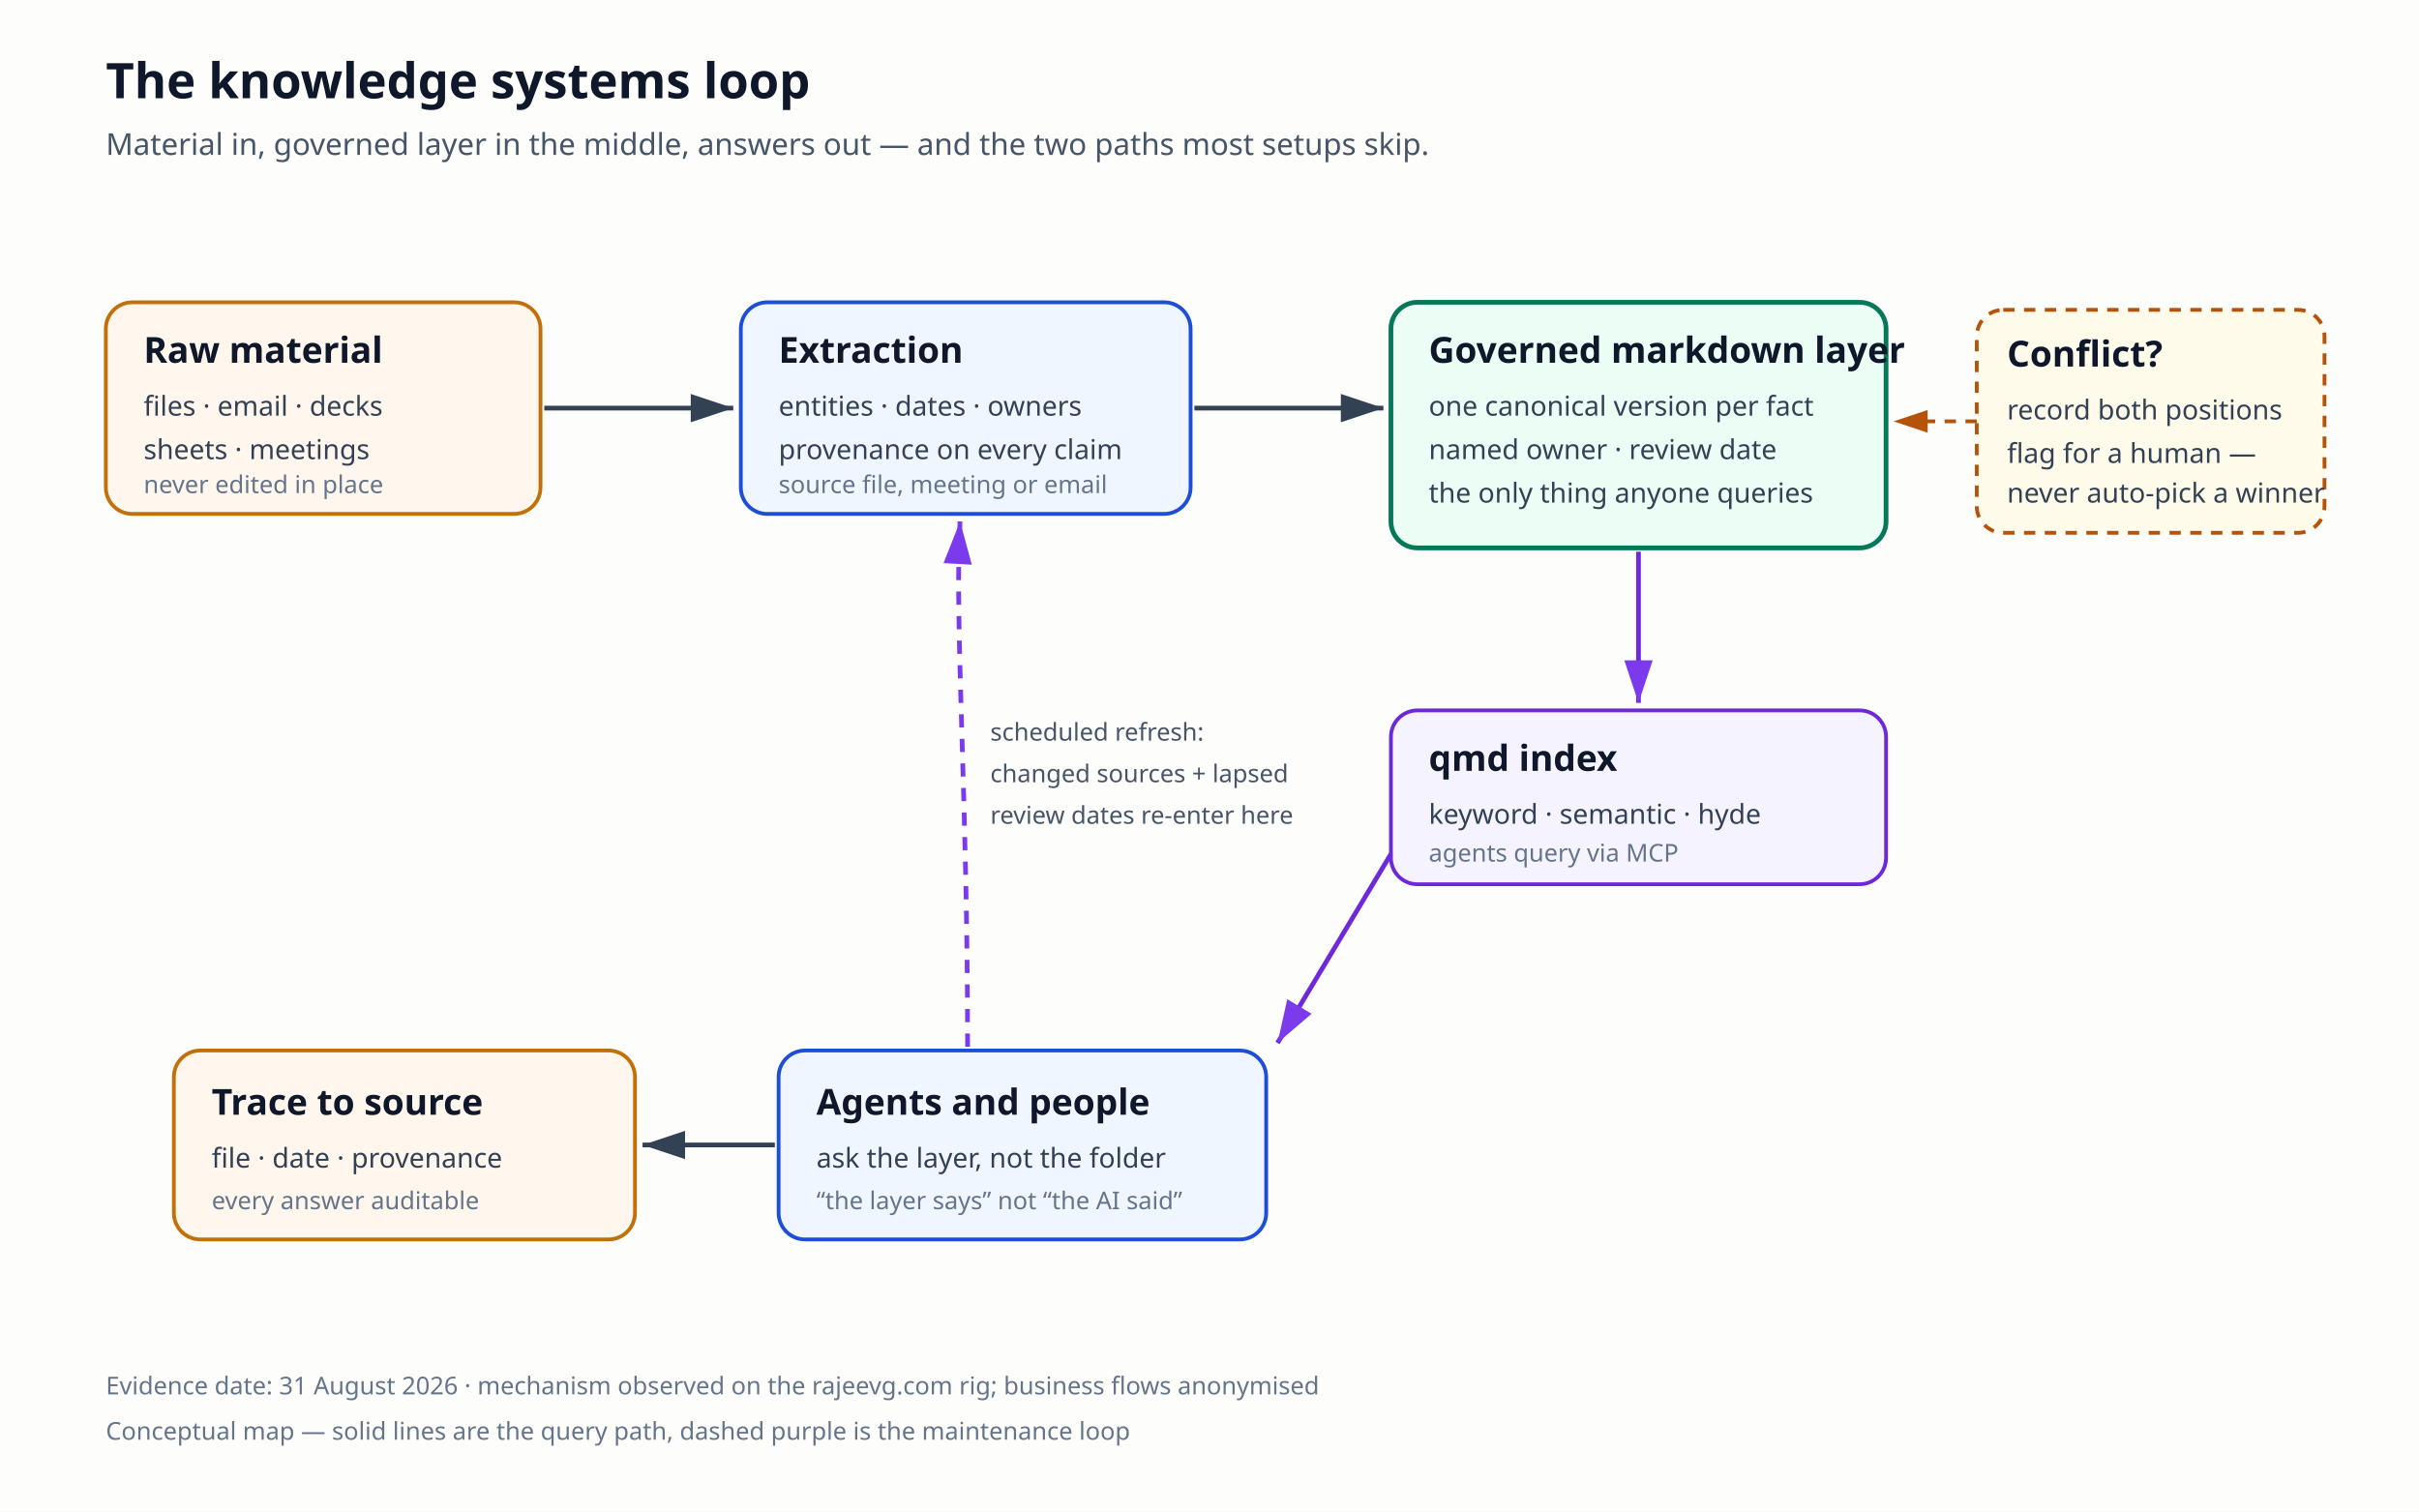
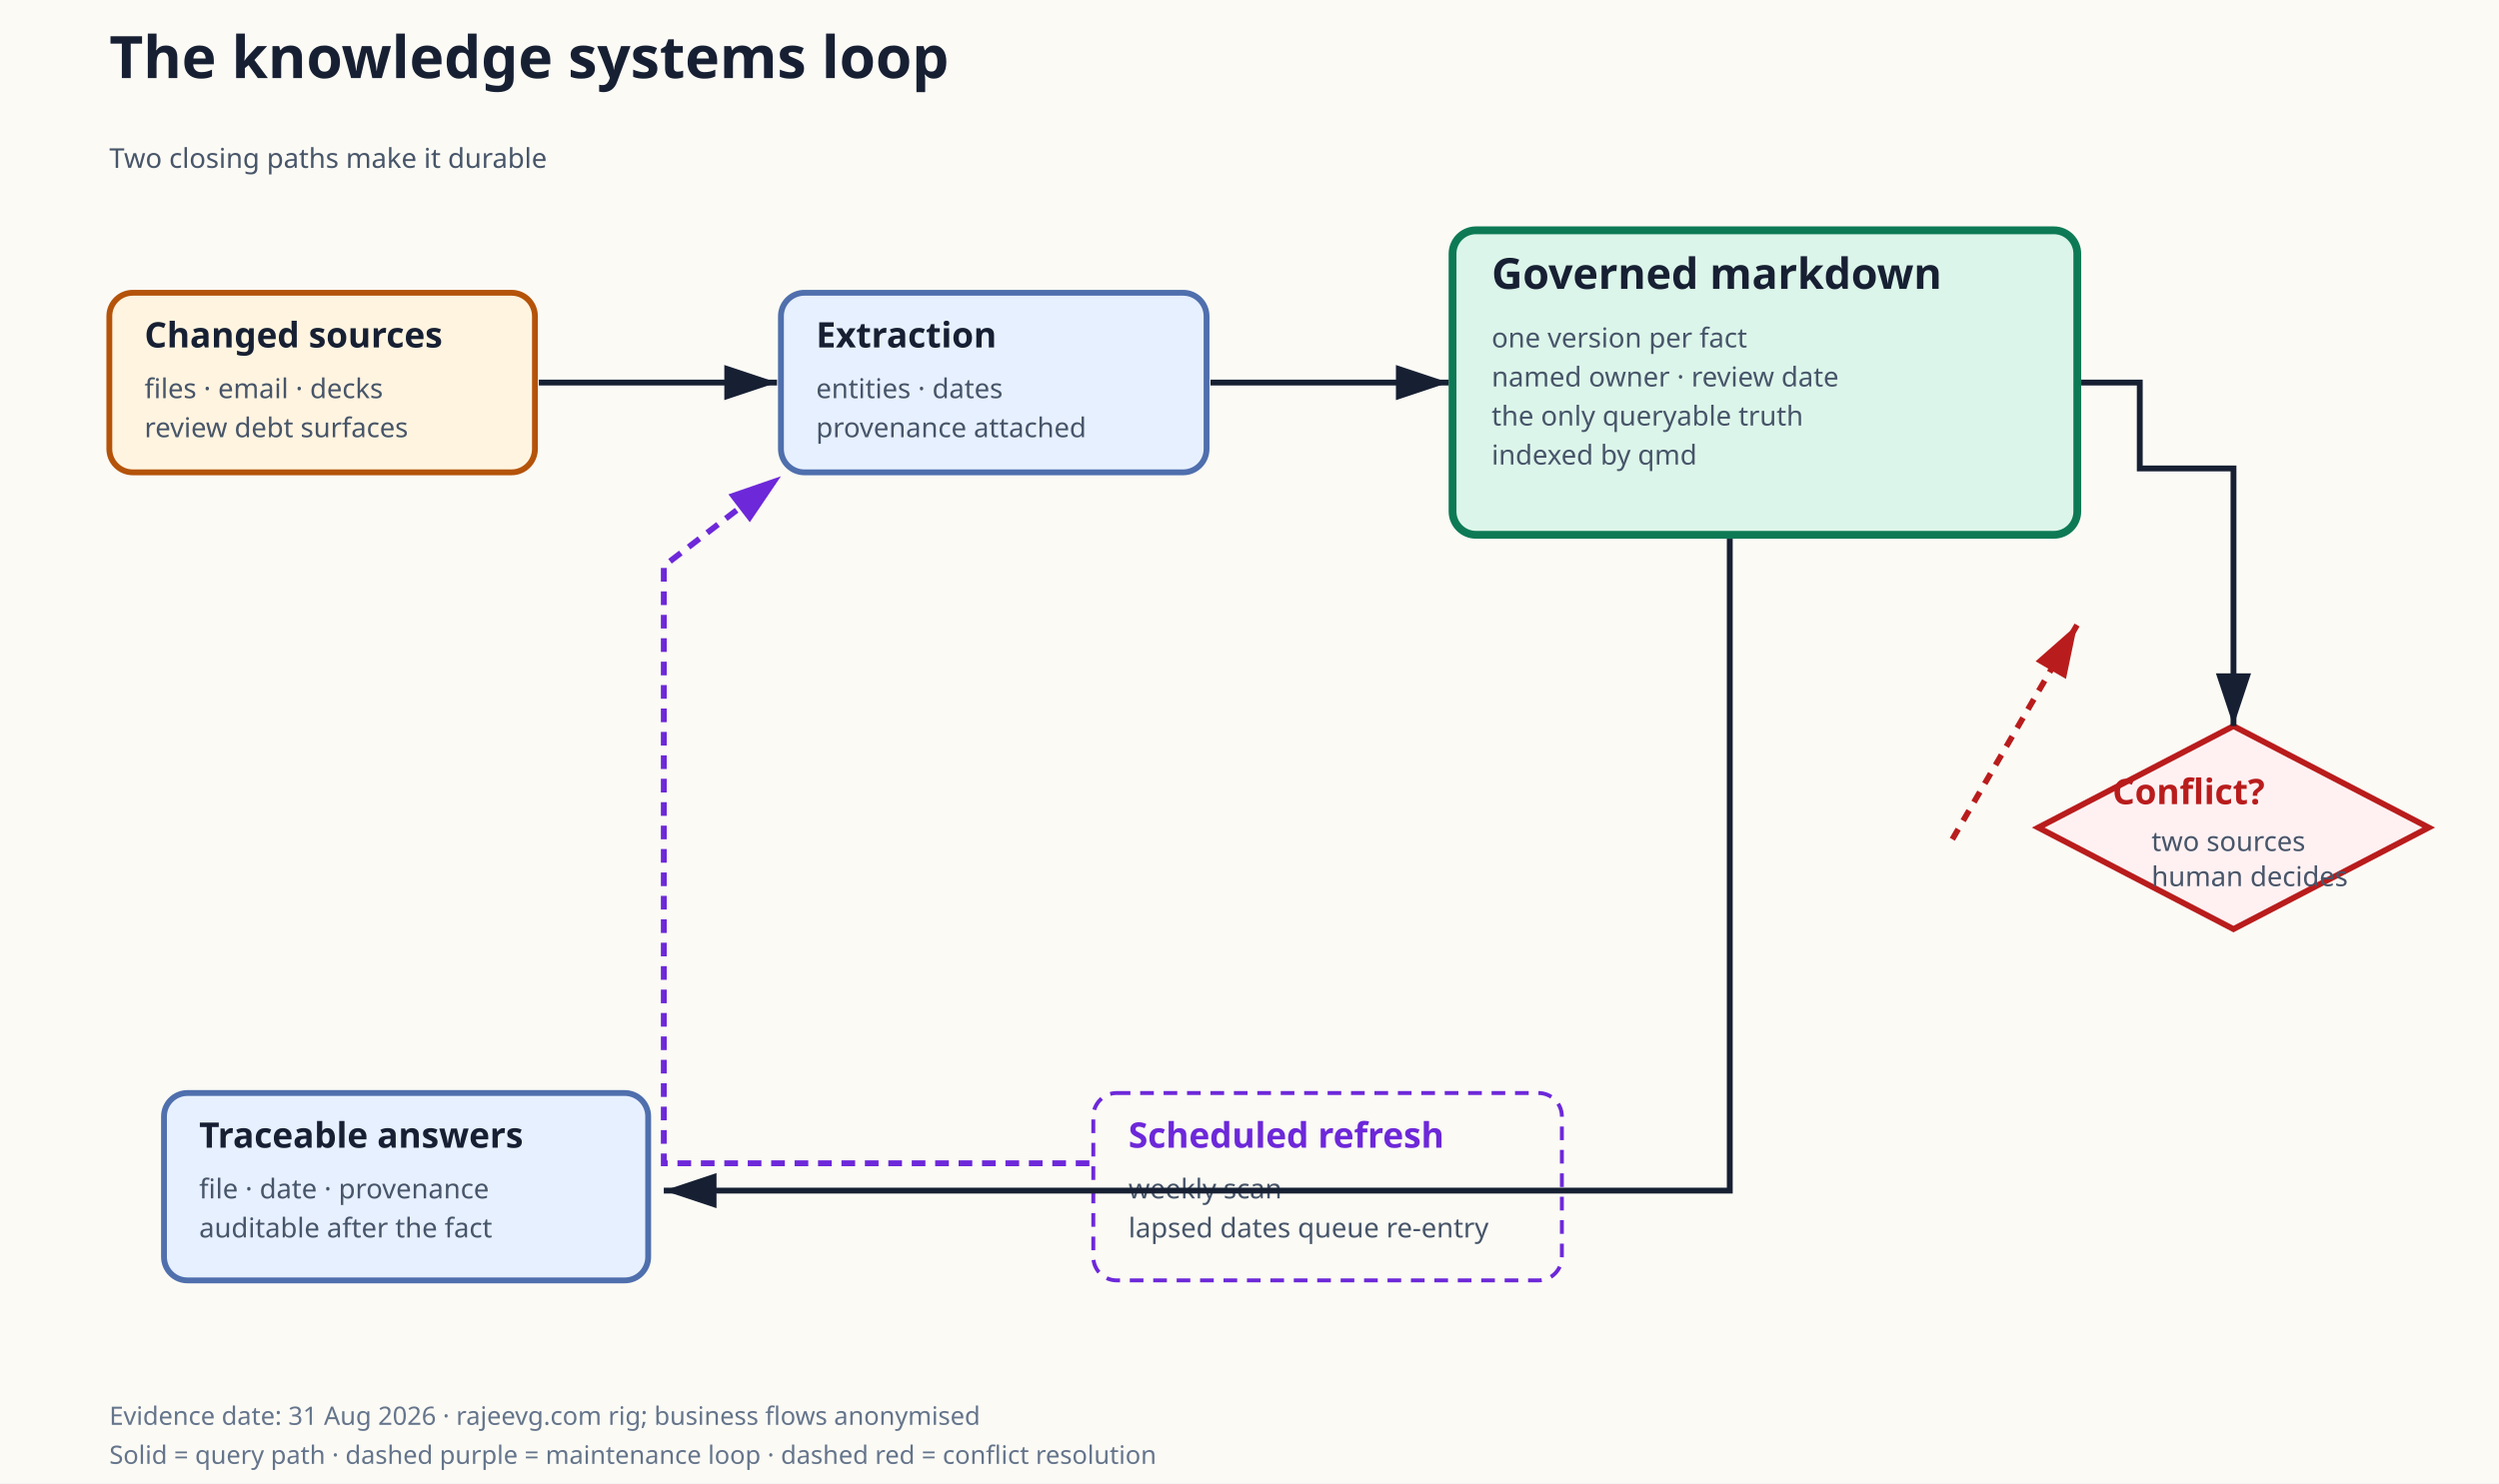
- <svg xmlns="http://www.w3.org/2000/svg" viewBox="0 0 1280 800" role="img" aria-labelledby="ksT ksD">
+ <svg xmlns="http://www.w3.org/2000/svg" viewBox="0 0 1280 760" role="img" aria-labelledby="ksT ksD">
  <defs>
-     <marker id="ksArrow" markerWidth="10" markerHeight="10" refX="9" refY="3" orient="auto">
-       <path d="M0,0 L9,3 L0,6 Z" fill="#334155" />
+     <marker id="aS" markerWidth="10" markerHeight="10" refX="9" refY="3" orient="auto">
+       <path d="M0,0 L9,3 L0,6 Z" fill="#172033" />
    </marker>
-     <marker id="ksArrowPurple" markerWidth="10" markerHeight="10" refX="9" refY="3" orient="auto">
-       <path d="M0,0 L9,3 L0,6 Z" fill="#7c3aed" />
+     <marker id="aP" markerWidth="10" markerHeight="10" refX="9" refY="3" orient="auto">
+       <path d="M0,0 L9,3 L0,6 Z" fill="#6d28d9" />
    </marker>
-     <marker id="ksArrowAmber" markerWidth="10" markerHeight="10" refX="9" refY="3" orient="auto">
-       <path d="M0,0 L9,3 L0,6 Z" fill="#b45309" />
+     <marker id="aR" markerWidth="10" markerHeight="10" refX="9" refY="3" orient="auto">
+       <path d="M0,0 L9,3 L0,6 Z" fill="#b91c1c" />
    </marker>
  </defs>
-   <style>
- .ks-box{fill:#fff;stroke:#334155;stroke-width:2;rx:14}
- .ks-title{font-family:'Trebuchet MS','Segoe UI',sans-serif;font-size:26px;font-weight:700;fill:#0f172a}
- .ks-sub{font-family:'Trebuchet MS','Segoe UI',sans-serif;font-size:16px;fill:#475569}
- .ks-h{font-family:'Trebuchet MS','Segoe UI',sans-serif;font-size:19px;font-weight:700;fill:#0f172a}
- .ks-b{font-family:'Trebuchet MS','Segoe UI',sans-serif;font-size:14.5px;fill:#334155}
- .ks-edge{font-family:'Trebuchet MS','Segoe UI',sans-serif;font-size:13px;fill:#475569}
- .ks-foot{font-family:'Trebuchet MS','Segoe UI',sans-serif;font-size:13px;fill:#64748b}
- </style>
-   <rect x="0" y="0" width="1280" height="800" fill="#fdfdfb" />
-   <text x="56" y="52" class="ks-title">The knowledge systems loop</text>
-   <text x="56" y="82" class="ks-sub">Material in, governed layer in the middle, answers out — and the two paths most setups skip.</text>
-   <rect x="56" y="160" width="230" height="112" rx="14" fill="#fff7ed" stroke="#c2700a" stroke-width="2" />
-   <text x="76" y="192" class="ks-h">Raw material</text>
-   <text x="76" y="220" class="ks-b">files · email · decks</text>
-   <text x="76" y="243" class="ks-b">sheets · meetings</text>
-   <text x="76" y="261" class="ks-foot">never edited in place</text>
-   <rect x="392" y="160" width="238" height="112" rx="14" fill="#eff6ff" stroke="#1d4ed8" stroke-width="2" />
-   <text x="412" y="192" class="ks-h">Extraction</text>
-   <text x="412" y="220" class="ks-b">entities · dates · owners</text>
-   <text x="412" y="243" class="ks-b">provenance on every claim</text>
-   <text x="412" y="261" class="ks-foot">source file, meeting or email</text>
-   <rect x="736" y="160" width="262" height="130" rx="14" fill="#ecfdf5" stroke="#047857" stroke-width="2.5" />
-   <text x="756" y="192" class="ks-h">Governed markdown layer</text>
-   <text x="756" y="220" class="ks-b">one canonical version per fact</text>
-   <text x="756" y="243" class="ks-b">named owner · review date</text>
-   <text x="756" y="266" class="ks-b">the only thing anyone queries</text>
-   <rect x="1046" y="164" width="184" height="118" rx="14" fill="#fffbeb" stroke="#b45309" stroke-width="2" stroke-dasharray="6 5" />
-   <text x="1062" y="194" class="ks-h" fill="#b45309">Conflict?</text>
-   <text x="1062" y="222" class="ks-b">record both positions</text>
-   <text x="1062" y="245" class="ks-b">flag for a human —</text>
-   <text x="1062" y="266" class="ks-b">never auto-pick a winner</text>
-   <line x1="1046" y1="223" x2="1002" y2="223" stroke="#b45309" stroke-width="2" stroke-dasharray="6 5" marker-end="url(#ksArrowAmber)" />
-   <rect x="736" y="376" width="262" height="92" rx="14" fill="#f5f3ff" stroke="#6d28d9" stroke-width="2" />
-   <text x="756" y="408" class="ks-h">qmd index</text>
-   <text x="756" y="436" class="ks-b">keyword · semantic · hyde</text>
-   <text x="756" y="456" class="ks-foot">agents query via MCP</text>
-   <rect x="412" y="556" width="258" height="100" rx="14" fill="#eff6ff" stroke="#1d4ed8" stroke-width="2" />
-   <text x="432" y="590" class="ks-h">Agents and people</text>
-   <text x="432" y="618" class="ks-b">ask the layer, not the folder</text>
-   <text x="432" y="640" class="ks-foot">“the layer says” not “the AI said”</text>
-   <rect x="92" y="556" width="244" height="100" rx="14" fill="#fff7ed" stroke="#c2700a" stroke-width="2" />
-   <text x="112" y="590" class="ks-h">Trace to source</text>
-   <text x="112" y="618" class="ks-b">file · date · provenance</text>
-   <text x="112" y="640" class="ks-foot">every answer auditable</text>
-   <line x1="288" y1="216" x2="388" y2="216" stroke="#334155" stroke-width="2.5" marker-end="url(#ksArrow)" />
-   <line x1="632" y1="216" x2="732" y2="216" stroke="#334155" stroke-width="2.5" marker-end="url(#ksArrow)" />
-   <line x1="867" y1="292" x2="867" y2="372" stroke="#6d28d9" stroke-width="2.5" marker-end="url(#ksArrowPurple)" />
-   <line x1="736" y1="452" x2="676" y2="552" stroke="#6d28d9" stroke-width="2.5" marker-end="url(#ksArrowPurple)" />
-   <line x1="410" y1="606" x2="340" y2="606" stroke="#334155" stroke-width="2.5" marker-end="url(#ksArrow)" />
-   <path d="M 512 554 C 512 420, 505 330, 508 276" fill="none" stroke="#7c3aed" stroke-width="2.5" stroke-dasharray="7 6" marker-end="url(#ksArrowPurple)" />
-   <text x="300" y="392" class="ks-edge" fill="#7c3aed" transform="rotate(-90 300 392)"> </text>
-   <text x="524" y="392" class="ks-edge" fill="#7c3aed">scheduled refresh:</text>
-   <text x="524" y="414" class="ks-edge" fill="#7c3aed">changed sources + lapsed</text>
-   <text x="524" y="436" class="ks-edge" fill="#7c3aed">review dates re-enter here</text>
-   <text x="56" y="738" class="ks-foot">Evidence date: 31 August 2026 · mechanism observed on the rajeevg.com rig; business flows anonymised</text>
-   <text x="56" y="762" class="ks-foot">Conceptual map — solid lines are the query path, dashed purple is the maintenance loop</text>
+   <style>.bx{stroke-width:3;rx:12}.t1{font-family:Cascadia,Segoe UI,sans-serif;font-size:22px;font-weight:700;fill:#172033}.t2{font-family:Cascadia,Segoe UI,sans-serif;font-size:14px;fill:#475569}.t3{font-family:Cascadia,Segoe UI,sans-serif;font-size:13px;fill:#64748b}</style>
+   <rect width="1280" height="760" fill="#fbfaf5" />
+   <rect x="56" y="150" width="218" height="92" rx="12" fill="#fff4e0" stroke="#b45309" stroke-width="3" />
+   <rect x="400" y="150" width="218" height="92" rx="12" fill="#e7f0ff" stroke="#4f6fad" stroke-width="3" />
+   <rect x="744" y="118" width="320" height="156" rx="12" fill="#dcf5ea" stroke="#0d7a55" stroke-width="4" />
+   <rect x="84" y="560" width="248" height="96" rx="12" fill="#e7f0ff" stroke="#4f6fad" stroke-width="3" />
+   <rect x="560" y="560" width="240" height="96" rx="12" fill="transparent" stroke="#6d28d9" stroke-width="2" stroke-dasharray="7 5" />
+   <polygon points="1144,372 1244.0,424 1144,476 1044.0,424" fill="#fff1f2" stroke="#b91c1c" stroke-width="3" />
+   <text x="56" y="40" class="t1" style="font-size:30px">The knowledge systems loop</text>
+   <text x="56" y="86" class="t2">Two closing paths make it durable</text>
+   <text x="74" y="178" class="t1" style="font-size:18px">Changed sources</text>
+   <text x="74" y="204" class="t2">files · email · decks</text>
+   <text x="74" y="224" class="t2">review debt surfaces</text>
+   <text x="418" y="178" class="t1" style="font-size:18px">Extraction</text>
+   <text x="418" y="204" class="t2">entities · dates</text>
+   <text x="418" y="224" class="t2">provenance attached</text>
+   <text x="764" y="148" class="t1" style="font-size:22px">Governed markdown</text>
+   <text x="764" y="178" class="t2">one version per fact</text>
+   <text x="764" y="198" class="t2">named owner · review date</text>
+   <text x="764" y="218" class="t2">the only queryable truth</text>
+   <text x="764" y="238" class="t2">indexed by qmd</text>
+   <text x="1082" y="412" class="t1" style="font-size:18px;fill:#b91c1c">Conflict?</text>
+   <text x="1102" y="436" class="t2">two sources</text>
+   <text x="1102" y="454" class="t2">human decides</text>
+   <text x="102" y="588" class="t1" style="font-size:18px">Traceable answers</text>
+   <text x="102" y="614" class="t2">file · date · provenance</text>
+   <text x="102" y="634" class="t2">auditable after the fact</text>
+   <text x="578" y="588" class="t1" style="font-size:18px;fill:#6d28d9">Scheduled refresh</text>
+   <text x="578" y="614" class="t2">weekly scan</text>
+   <text x="578" y="634" class="t2">lapsed dates queue re-entry</text>
+   <text x="56" y="730" class="t3">Evidence date: 31 Aug 2026 · rajeevg.com rig; business flows anonymised</text>
+   <text x="56" y="750" class="t3">Solid = query path · dashed purple = maintenance loop · dashed red = conflict resolution</text>
+   <path d="M 276,196 L 398,196" fill="none" stroke="#172033" stroke-width="3" marker-end="url(#aS)" />
+   <path d="M 620,196 L 742,196" fill="none" stroke="#172033" stroke-width="3" marker-end="url(#aS)" />
+   <path d="M 1066,196 L 1096,196 L 1096,240 L 1144,240 L 1144,372" fill="none" stroke="#172033" stroke-width="3" marker-end="url(#aS)" />
+   <path d="M 886,276 L 886,610 L 340,610" fill="none" stroke="#172033" stroke-width="3" marker-end="url(#aS)" />
+   <path d="M 558,596 L 340,596 L 340,290 L 400,244" fill="none" stroke="#6d28d9" stroke-width="3" stroke-dasharray="7 5" marker-end="url(#aP)" />
+   <path d="M 1000,430 L 1064,320" fill="none" stroke="#b91c1c" stroke-width="3" stroke-dasharray="6 5" marker-end="url(#aR)" />
</svg>
